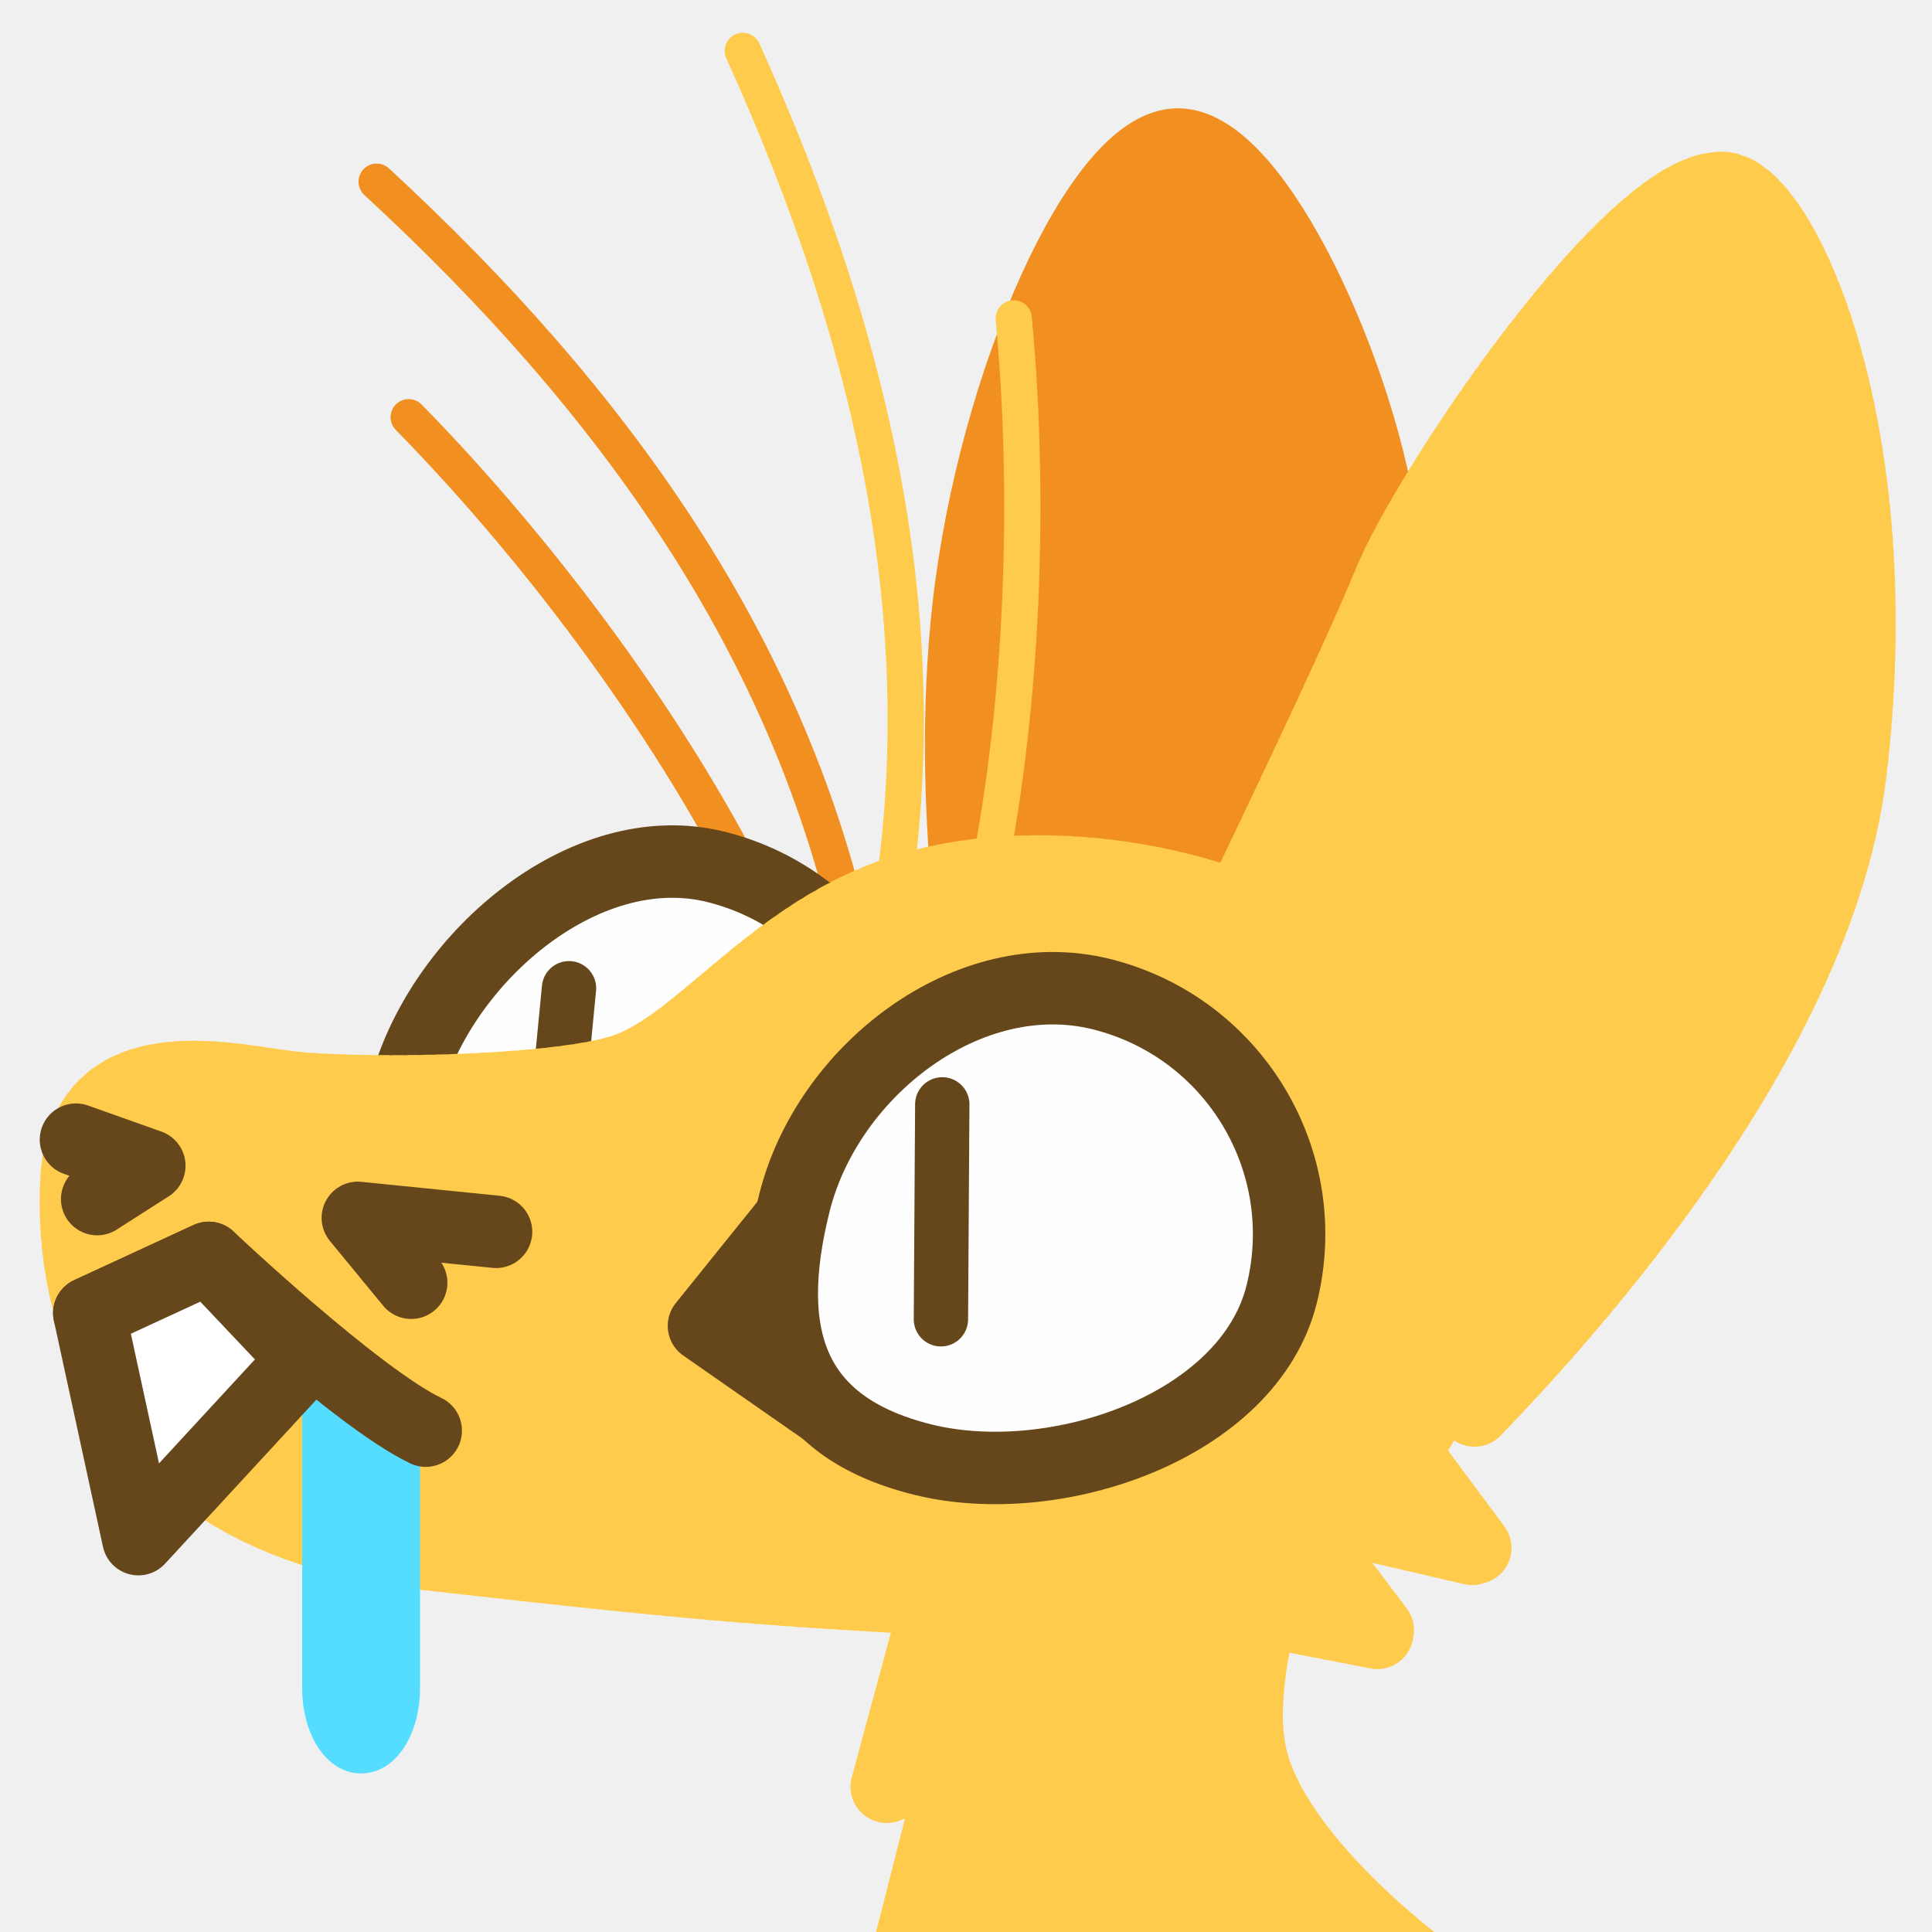
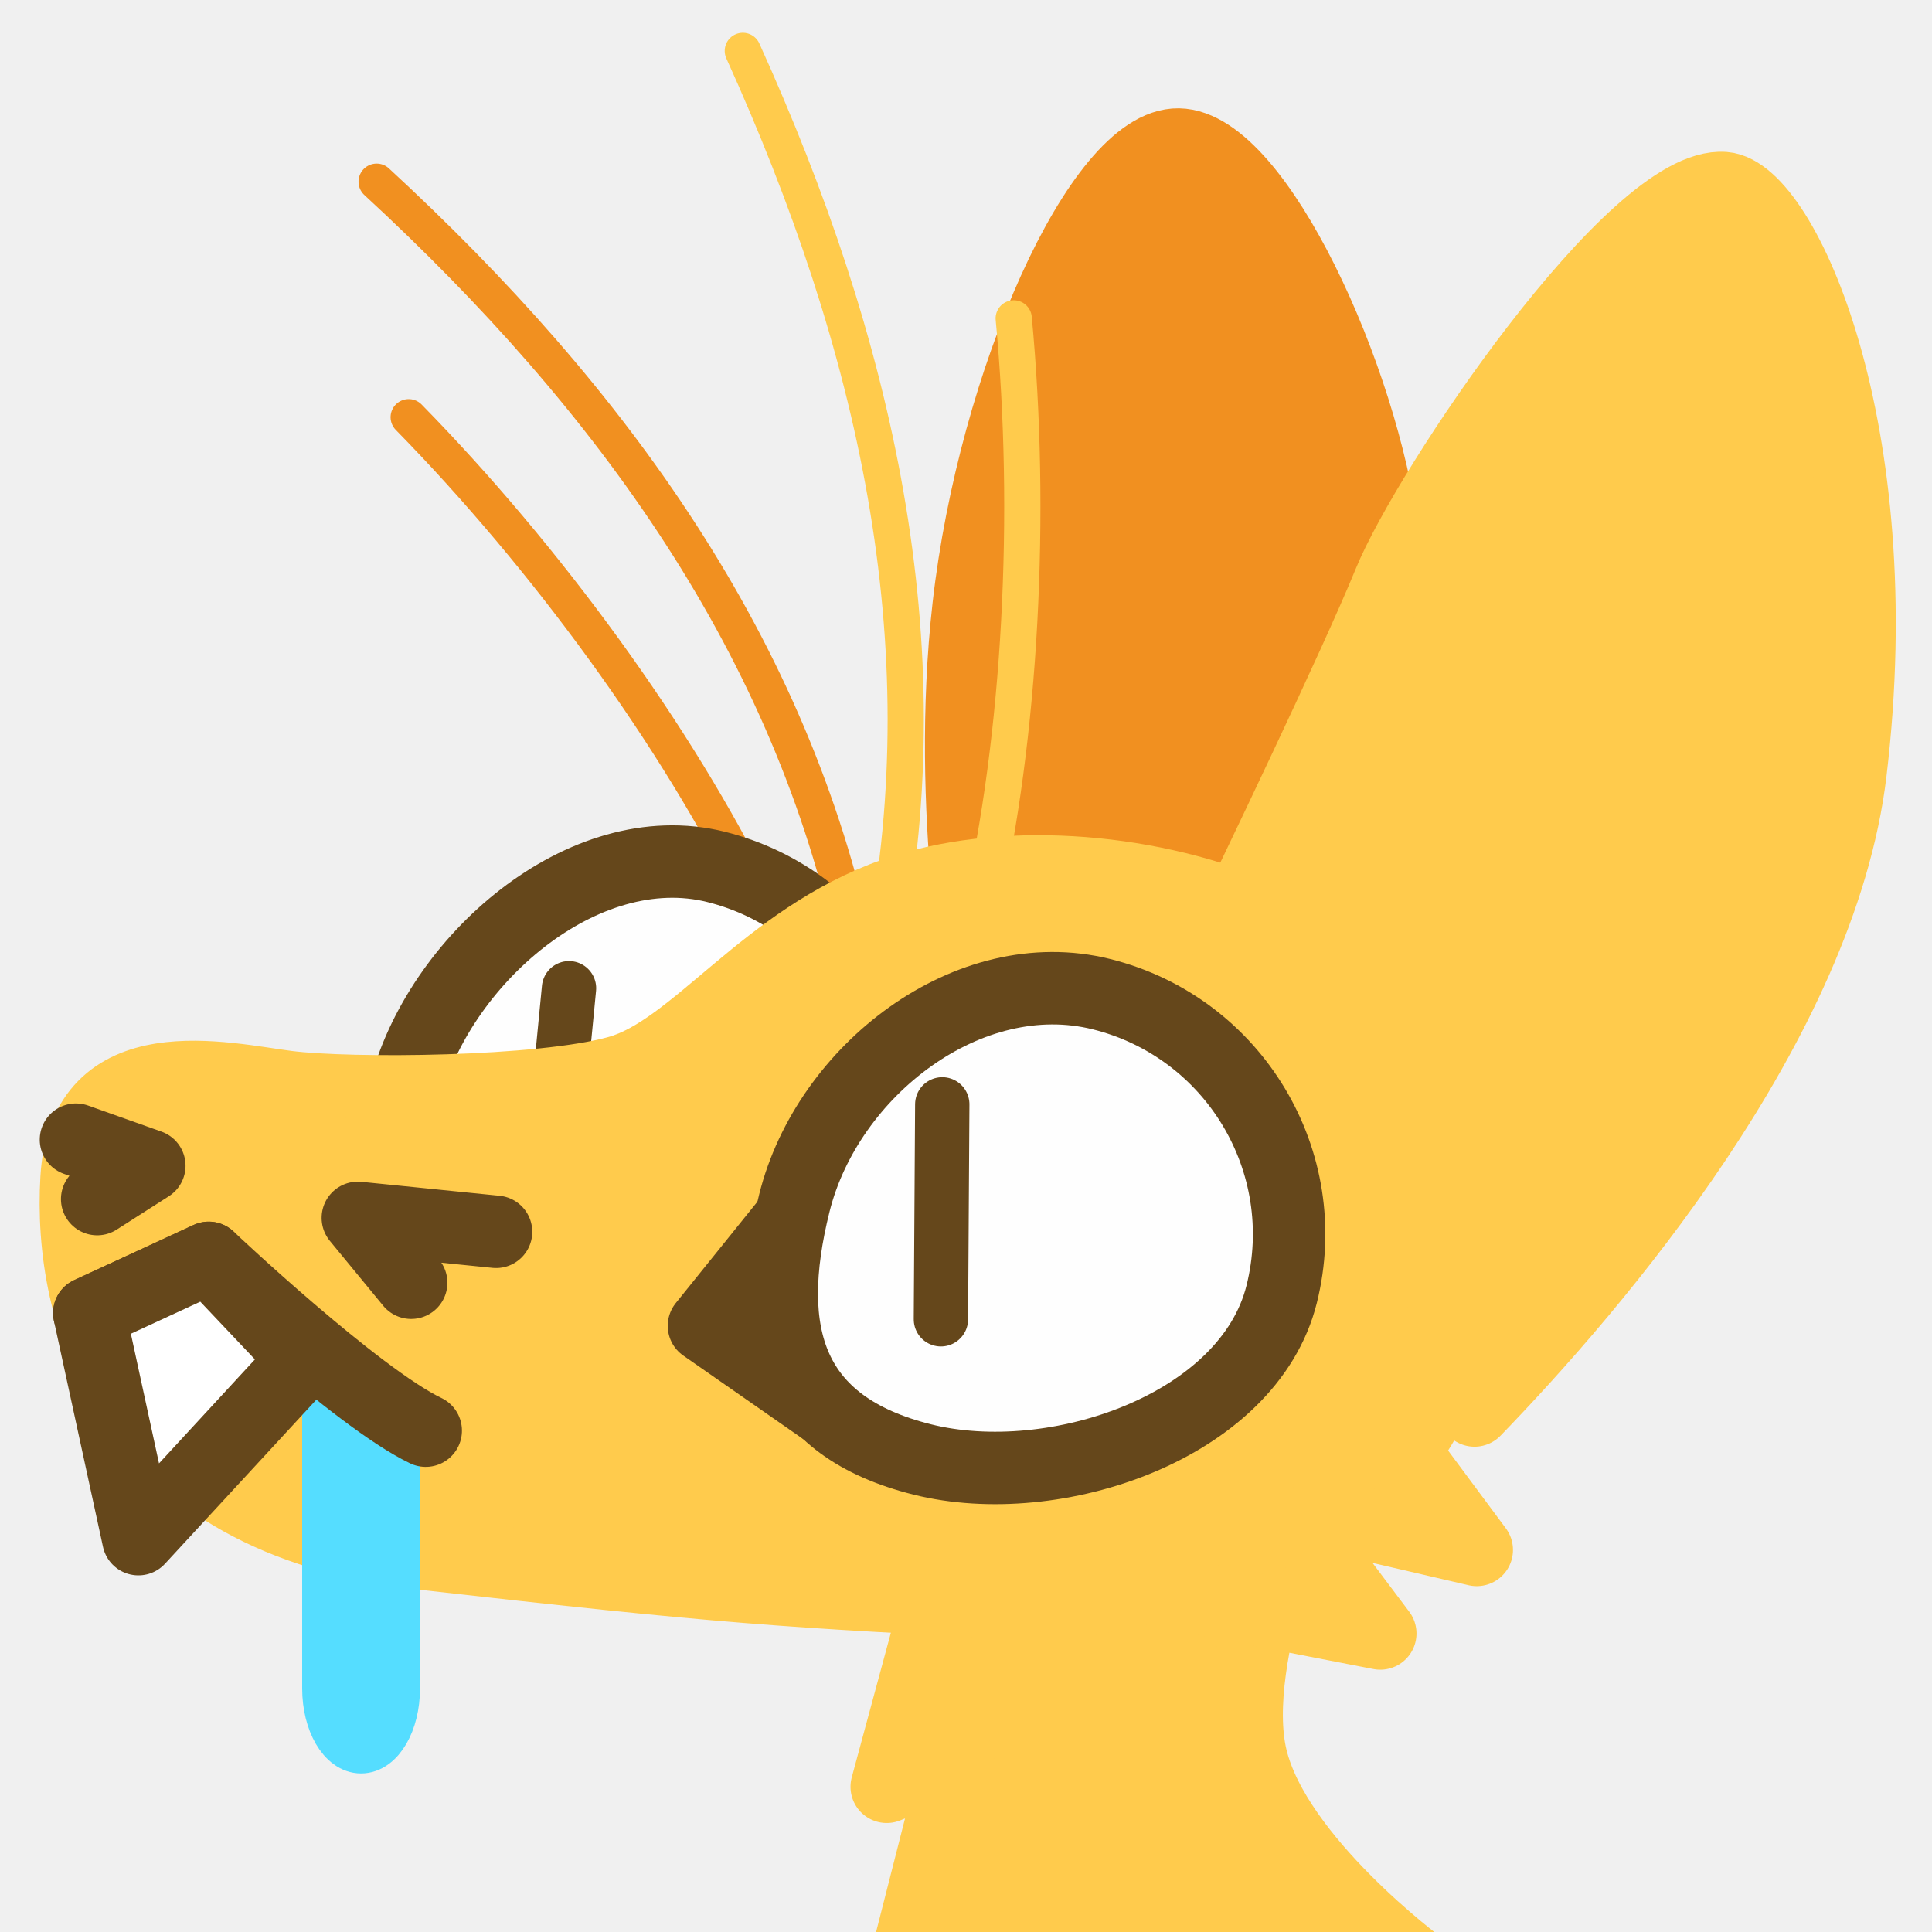
<svg xmlns="http://www.w3.org/2000/svg" version="1.1" id="svg824" width="1706.667" height="1706.667" viewBox="0 0 1706.667 1706.667">
  <defs id="defs828" />
  <g id="layer1" style="display:inline">
    <path style="display:none;fill:#123456;stroke:#123456;stroke-width:64;stroke-linecap:round;stroke-linejoin:round;-inkscape-stroke:none;paint-order:fill markers stroke;stop-color:#000000" d="m 1298.031,865.098 c 70.798,131.454 185.382,239.025 198.706,401.828 -29.438,-19.135 -55.932,-14.719 -79.483,13.247 91.022,54.7 58.514,175.917 81.69,267.15 l -99.353,6.624 c 66.759,58.919 81.773,128.186 90.522,198.706 l -494.507,2.208 c -24.38,-41.481 23.115,-208.563 66.236,-227.044 0,0 3.379,-20.015 -75.353,-9.455 C 1015.23,1271.09 1172.184,1096.186 1298.031,865.098 Z" id="path3091" />
    <path style="opacity:1;fill:#ffcb4c;fill-opacity:1;stroke:#ffcb4c;stroke-width:64;stroke-linecap:round;stroke-linejoin:round;stroke-miterlimit:4;stroke-dasharray:none;stroke-dashoffset:0;stroke-opacity:1;paint-order:fill markers stroke;stop-color:#000000" d="m 848.093,1338.888 -64.785,239.508 62.822,-25.521 -51.043,200.244 459.384,-15.705 c 0,0 -127.607,-94.233 -149.202,-184.539 -21.595,-90.306 51.043,-253.25 51.043,-253.25 z" id="path3340" />
    <g id="g12988" transform="rotate(14.03742,864.68,1035.706)">
      <path style="display:inline;fill:none;fill-opacity:1;stroke:#f19020;stroke-width:32;stroke-linecap:round;stroke-linejoin:round;stroke-miterlimit:4;stroke-dasharray:none;stroke-dashoffset:0;stroke-opacity:1;paint-order:fill markers stroke;stop-color:#000000" d="m 214.247,510.634 c 146.957,90.167 298.173,215.743 401.657,338.766" id="path6280-0-6" />
      <path style="display:inline;fill:none;fill-opacity:1;stroke:#f19020;stroke-width:32;stroke-linecap:round;stroke-linejoin:round;stroke-miterlimit:4;stroke-dasharray:none;stroke-dashoffset:0;stroke-opacity:1;paint-order:fill markers stroke;stop-color:#000000" d="M 136.307,315.67 C 386.364,452.289 592.003,626.13 711.506,872.152" id="path6280-3" />
      <g id="g12997">
        <path id="path1915-9" style="display:inline;fill:#fefefe;stroke:#65471b;stroke-width:64;stroke-linecap:round;stroke-linejoin:round;paint-order:fill markers stroke;stop-color:#000000" d="m 792.618,1048.728 c 10e-6,120.717 -155.86,218.577 -276.577,218.577 -120.717,0 -160.577,-55.86 -160.577,-176.577 0,-120.717 97.86,-260.577 218.577,-260.577 120.717,0 218.577,97.86 218.577,218.577 z" />
        <path style="opacity:1;fill:#ffffff;fill-opacity:1;stroke:#65471b;stroke-width:48;stroke-linecap:round;stroke-linejoin:round;stroke-miterlimit:4;stroke-dasharray:none;stroke-dashoffset:0;stroke-opacity:1;paint-order:fill markers stroke;stop-color:#000000" d="m 473.983,965.652 24.99,166.975" id="path2372" />
      </g>
      <path style="opacity:1;fill:#f19020;fill-opacity:1;stroke:#f19020;stroke-width:64;stroke-linecap:round;stroke-miterlimit:4;stroke-dasharray:none;stroke-dashoffset:0;stroke-opacity:1;paint-order:fill markers stroke;stop-color:#000000" d="m 834.171,894.549 c 0,0 -75.393,-160.403 -99.507,-341.537 -26.528,-199.265 14.089,-425.401 80.873,-441.019 66.784,-15.618 208.006,160.036 259.205,292.512 51.199,132.475 69.033,440.632 69.033,440.632 z" id="path1640" />
-       <path id="path1148" style="display:inline;opacity:1;fill:#ffcb4c;stroke:#ffcb4c;stroke-width:64;stroke-linecap:round;stroke-linejoin:round;stroke-miterlimit:4;stroke-dasharray:6.4, 6.4;stroke-dashoffset:0;stroke-opacity:1;paint-order:fill markers stroke;stop-color:#000000" d="m 1299.055,1153.559 c 0,0 -0.108,-10.821 -0.951,-28.418 -0.422,-8.799 -1.026,-19.291 -1.895,-30.973 -0.869,-11.681 -2,-24.552 -3.473,-38.105 -1.473,-13.553 -3.289,-27.788 -5.523,-42.201 -2.235,-14.413 -4.889,-29.005 -8.043,-43.268 -1.577,-7.131 -3.279,-14.182 -5.115,-21.086 -1.836,-6.904 -3.807,-13.662 -5.922,-20.213 -2.115,-6.551 -4.373,-12.892 -6.787,-18.963 -2.414,-6.071 -4.983,-11.87 -7.715,-17.334 -2.732,-5.464 -5.935,-10.786 -9.539,-15.961 -3.604,-5.175 -7.611,-10.205 -11.949,-15.084 -4.338,-4.879 -9.007,-9.609 -13.94,-14.186 -4.932,-4.576 -10.126,-8.999 -15.514,-13.266 -5.387,-4.266 -10.967,-8.375 -16.67,-12.324 -5.703,-3.949 -11.53,-7.738 -17.41,-11.363 -11.761,-7.251 -23.737,-13.847 -35.371,-19.76 -11.634,-5.913 -22.926,-11.142 -33.32,-15.66 -10.395,-4.519 -19.891,-8.326 -27.934,-11.395 -16.085,-6.137 -26.354,-9.318 -26.354,-9.318 -106.831,-15.988 -232.175,6.969 -312.625,60.014 -101.267,66.77 -136.887,176.629 -198.707,211.955 -61.82,35.325 -225.2,77.273 -280.396,83.897 -55.196,6.623 -183.25,6.625 -161.172,123.641 22.078,117.016 112.599,282.605 377.541,247.279 264.942,-35.326 313.515,-44.157 536.508,-88.314 22.897,-4.534 53.848,-18.32 86.828,-36.947 l 213.871,-11.428 -92.926,-75.256 c 5.358,-4.84 10.6,-9.718 15.633,-14.637 l 142.076,-2.375 -84.881,-69.668 c 3.481,-6.554 6.481,-13.021 8.627,-19.307 1.052,-3.082 2.033,-6.627 3.047,-9.977 z" />
+       <path id="path1148" style="display:inline;opacity:1;fill:#ffcb4c;stroke:#ffcb4c;stroke-width:64;stroke-linecap:round;stroke-linejoin:round;stroke-miterlimit:4;stroke-dasharray:none;stroke-dashoffset:0;stroke-opacity:1;paint-order:fill markers stroke;stop-color:#000000" d="m 1299.055,1153.559 c 0,0 -0.108,-10.821 -0.951,-28.418 -0.422,-8.799 -1.026,-19.291 -1.895,-30.973 -0.869,-11.681 -2,-24.552 -3.473,-38.105 -1.473,-13.553 -3.289,-27.788 -5.523,-42.201 -2.235,-14.413 -4.889,-29.005 -8.043,-43.268 -1.577,-7.131 -3.279,-14.182 -5.115,-21.086 -1.836,-6.904 -3.807,-13.662 -5.922,-20.213 -2.115,-6.551 -4.373,-12.892 -6.787,-18.963 -2.414,-6.071 -4.983,-11.87 -7.715,-17.334 -2.732,-5.464 -5.935,-10.786 -9.539,-15.961 -3.604,-5.175 -7.611,-10.205 -11.949,-15.084 -4.338,-4.879 -9.007,-9.609 -13.94,-14.186 -4.932,-4.576 -10.126,-8.999 -15.514,-13.266 -5.387,-4.266 -10.967,-8.375 -16.67,-12.324 -5.703,-3.949 -11.53,-7.738 -17.41,-11.363 -11.761,-7.251 -23.737,-13.847 -35.371,-19.76 -11.634,-5.913 -22.926,-11.142 -33.32,-15.66 -10.395,-4.519 -19.891,-8.326 -27.934,-11.395 -16.085,-6.137 -26.354,-9.318 -26.354,-9.318 -106.831,-15.988 -232.175,6.969 -312.625,60.014 -101.267,66.77 -136.887,176.629 -198.707,211.955 -61.82,35.325 -225.2,77.273 -280.396,83.897 -55.196,6.623 -183.25,6.625 -161.172,123.641 22.078,117.016 112.599,282.605 377.541,247.279 264.942,-35.326 313.515,-44.157 536.508,-88.314 22.897,-4.534 53.848,-18.32 86.828,-36.947 l 213.871,-11.428 -92.926,-75.256 c 5.358,-4.84 10.6,-9.718 15.633,-14.637 l 142.076,-2.375 -84.881,-69.668 c 3.481,-6.554 6.481,-13.021 8.627,-19.307 1.052,-3.082 2.033,-6.627 3.047,-9.977 z" />
      <path style="display:none;fill:#123456;stroke:#123456;stroke-width:64;stroke-linecap:round;stroke-linejoin:round;-inkscape-stroke:none;paint-order:fill markers stroke;stop-color:#000000" d="M 880.931,744.045 C 763.916,771.643 622.613,916.257 622.613,916.257 620.953,833.211 611.28,749.437 735.213,677.809 c -124.695,-7.457 -249.288,-15.117 -408.452,46.365 0,0 303.226,-263.622 490.142,-280.397 172.212,-15.455 264.942,37.533 264.942,37.533 -0.192,-45.683 -31.458,-88.259 -90.522,-128.055 0,0 295.852,97.145 333.385,194.291 37.533,97.145 28.702,167.796 28.702,167.796 l -243.752,34.923 c 0,0 -111.711,-33.819 -228.727,-6.221 z" id="path1637" />
-       <path id="path13483" style="display:inline;opacity:1;fill:#ffcb4c;stroke:#ffcb4c;stroke-width:64;stroke-linecap:round;stroke-linejoin:round;stroke-miterlimit:4;stroke-dasharray:6.4, 6.4;stroke-dashoffset:0;stroke-opacity:1;paint-order:fill markers stroke;stop-color:#000000" d="m 1292.465,32.427 c -78.399,13.079 -189.645,320.445 -202.472,409.824 -11.421,79.578 -53.232,282.096 -65.136,339.497 0,0 10.652,1.448 27.528,4.855 8.438,1.703 18.431,3.896 29.428,6.643 10.996,2.747 22.995,6.046 35.443,9.964 12.448,3.918 25.347,8.453 38.14,13.67 6.397,2.608 12.767,5.386 19.043,8.343 6.276,2.957 12.455,6.091 18.471,9.413 6.016,3.322 11.867,6.83 17.485,10.532 5.618,3.702 11.002,7.599 16.084,11.698 5.082,4.099 9.861,8.401 14.268,12.912 4.407,4.512 8.441,9.234 12.036,14.174 3.594,4.94 7.082,10.238 10.462,15.828 3.38,5.591 6.651,11.474 9.815,17.588 3.164,6.113 6.22,12.455 9.167,18.963 2.947,6.508 5.786,13.182 8.515,19.957 5.458,13.549 10.477,27.505 15.053,41.354 4.576,13.849 8.71,27.591 12.393,40.717 3.683,13.126 6.917,25.635 9.696,37.015 2.779,11.379 5.101,21.629 6.965,30.239 3.728,17.219 5.614,27.874 5.614,27.874 76.201,-131.87 213.467,-405.661 185.463,-627.421 C 1487.585,202.448 1343.305,23.946 1292.465,32.427 Z" />
+       <path id="path13483" style="display:inline;opacity:1;fill:#ffcb4c;stroke:#ffcb4c;stroke-width:64;stroke-linecap:round;stroke-linejoin:round;stroke-miterlimit:4;stroke-dasharray:none;stroke-dashoffset:0;stroke-opacity:1;paint-order:fill markers stroke;stop-color:#000000" d="m 1292.465,32.427 c -78.399,13.079 -189.645,320.445 -202.472,409.824 -11.421,79.578 -53.232,282.096 -65.136,339.497 0,0 10.652,1.448 27.528,4.855 8.438,1.703 18.431,3.896 29.428,6.643 10.996,2.747 22.995,6.046 35.443,9.964 12.448,3.918 25.347,8.453 38.14,13.67 6.397,2.608 12.767,5.386 19.043,8.343 6.276,2.957 12.455,6.091 18.471,9.413 6.016,3.322 11.867,6.83 17.485,10.532 5.618,3.702 11.002,7.599 16.084,11.698 5.082,4.099 9.861,8.401 14.268,12.912 4.407,4.512 8.441,9.234 12.036,14.174 3.594,4.94 7.082,10.238 10.462,15.828 3.38,5.591 6.651,11.474 9.815,17.588 3.164,6.113 6.22,12.455 9.167,18.963 2.947,6.508 5.786,13.182 8.515,19.957 5.458,13.549 10.477,27.505 15.053,41.354 4.576,13.849 8.71,27.591 12.393,40.717 3.683,13.126 6.917,25.635 9.696,37.015 2.779,11.379 5.101,21.629 6.965,30.239 3.728,17.219 5.614,27.874 5.614,27.874 76.201,-131.87 213.467,-405.661 185.463,-627.421 C 1487.585,202.448 1343.305,23.946 1292.465,32.427 Z" />
      <g id="g13003">
        <rect style="display:inline;fill:#55ddff;stroke:#55ddff;stroke-width:39.686;stroke-linecap:round;stroke-linejoin:round;stroke-dashoffset:172.8;paint-order:fill markers stroke;stop-color:#000000" id="rect3357-1" width="64.418" height="368.17" x="9.728" y="1357.396" ry="55.274" rx="55.274" transform="rotate(-14.03742)" />
        <path style="opacity:1;fill:#ffcb4c;fill-opacity:1;stroke:none;stroke-width:64;stroke-linecap:round;stroke-linejoin:round;stroke-miterlimit:4;stroke-dasharray:none;stroke-dashoffset:0;stroke-opacity:1;paint-order:fill markers stroke;stop-color:#000000" d="m 132.471,1346.787 90.522,-72.859 c 0,0 146.935,106.632 222.993,101.561 66.235,-4.416 119.224,-37.533 119.224,-37.533 l -32.922,-235.898 -431.652,43.553 -7.57,162.817 z" id="path3264" />
        <path style="opacity:1;fill:none;fill-opacity:1;stroke:#65471b;stroke-width:64;stroke-linecap:round;stroke-linejoin:round;stroke-miterlimit:4;stroke-dasharray:none;stroke-dashoffset:0;stroke-opacity:1;paint-order:fill markers stroke;stop-color:#000000" d="m 83.898,1201.07 68.443,6.623 -37.533,39.741" id="path2163" />
        <path style="opacity:1;fill:none;fill-opacity:1;stroke:#65471b;stroke-width:64;stroke-linecap:round;stroke-linejoin:round;stroke-miterlimit:4;stroke-dasharray:none;stroke-dashoffset:0;stroke-opacity:1;paint-order:fill markers stroke;stop-color:#000000" d="m 401.828,1251.85 -59.612,-44.157 121.432,-17.663" id="path2198" />
        <path style="opacity:1;fill:#ffcb4c;fill-opacity:1;stroke:#65471b;stroke-width:64;stroke-linecap:round;stroke-linejoin:round;stroke-miterlimit:4;stroke-dasharray:none;stroke-dashoffset:0;stroke-opacity:1;paint-order:fill markers stroke;stop-color:#000000" d="m 132.471,1346.787 90.522,-72.859 c 0,0 156.482,87.99 222.993,101.561" id="path2200" />
        <path style="opacity:1;fill:#ffffff;fill-opacity:1;stroke:#65471b;stroke-width:64;stroke-linecap:round;stroke-linejoin:round;stroke-miterlimit:4;stroke-dasharray:none;stroke-dashoffset:0;stroke-opacity:1;paint-order:fill markers stroke;stop-color:#000000" d="m 222.993,1530.039 -90.522,-183.251 90.522,-72.859 103.769,66.235 z" id="path2202" />
      </g>
      <g id="g12993">
        <path style="opacity:1;fill:#65471b;fill-opacity:1;stroke:#65471b;stroke-width:64;stroke-linecap:round;stroke-linejoin:round;stroke-miterlimit:4;stroke-dasharray:none;stroke-dashoffset:0;stroke-opacity:1;paint-order:fill markers stroke;stop-color:#000000" d="m 661.976,1226.049 53.367,-115.501 86.531,168.711 z" id="path7852" />
        <path id="path1915" style="opacity:1;fill:#fefefe;stroke:#65471b;stroke-width:64;stroke-linecap:round;stroke-linejoin:round;paint-order:fill markers stroke;stop-color:#000000" d="m 1150.289,1075.222 c 0,120.717 -151.86,218.577 -272.577,218.577 -120.717,0 -164.577,-71.86 -164.577,-192.577 -2e-5,-120.717 97.86,-244.577 218.577,-244.577 120.717,-2e-5 218.577,97.86 218.577,218.577 z" />
        <path style="opacity:1;fill:#ffffff;fill-opacity:1;stroke:#65471b;stroke-width:48;stroke-linecap:round;stroke-linejoin:round;stroke-miterlimit:4;stroke-dasharray:none;stroke-dashoffset:0;stroke-opacity:1;paint-order:fill markers stroke;stop-color:#000000" d="M 818.741,985.185 863.639,1169.675" id="path2350" />
      </g>
      <path style="opacity:1;fill:none;fill-opacity:1;stroke:#ffcb4c;stroke-width:32;stroke-linecap:round;stroke-linejoin:round;stroke-miterlimit:4;stroke-dasharray:none;stroke-dashoffset:0;stroke-opacity:1;paint-order:fill markers stroke;stop-color:#000000" d="M 422.098,125.101 C 599.1,348.402 720.689,588.661 734.815,861.807" id="path6280" />
      <path style="display:inline;fill:none;fill-opacity:1;stroke:#ffcb4c;stroke-width:32;stroke-linecap:round;stroke-linejoin:round;stroke-miterlimit:4;stroke-dasharray:none;stroke-dashoffset:0;stroke-opacity:1;paint-order:fill markers stroke;stop-color:#000000" d="m 711.568,296.293 c 57.336,162.601 95.675,355.385 98.55,516.119" id="path6280-0" />
    </g>
  </g>
</svg>
